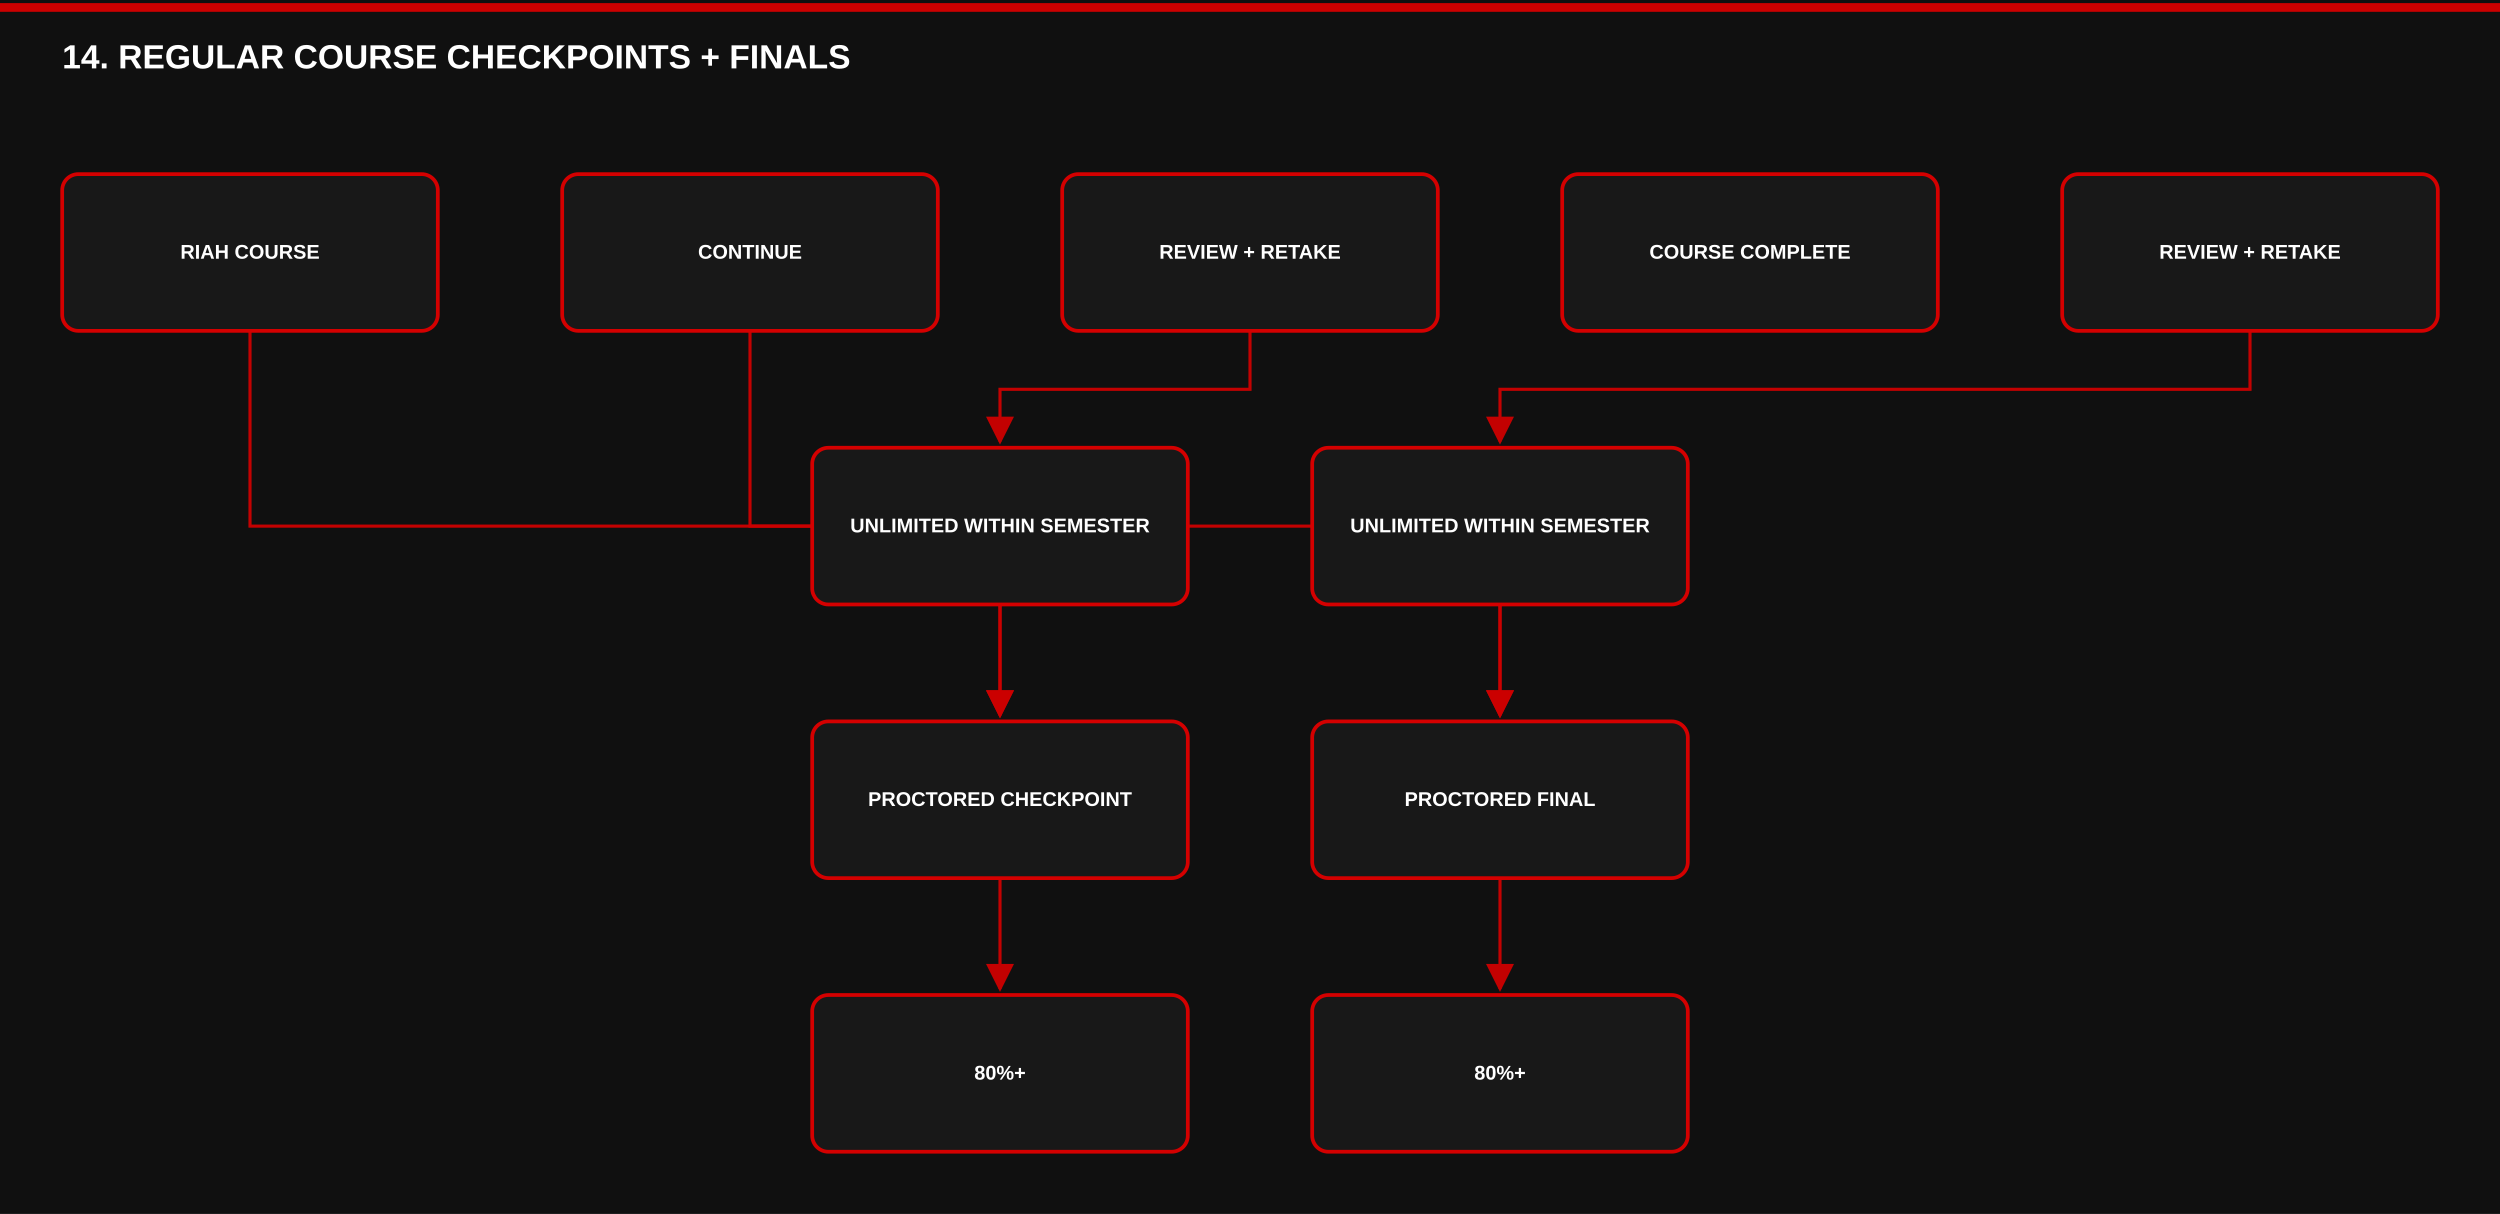
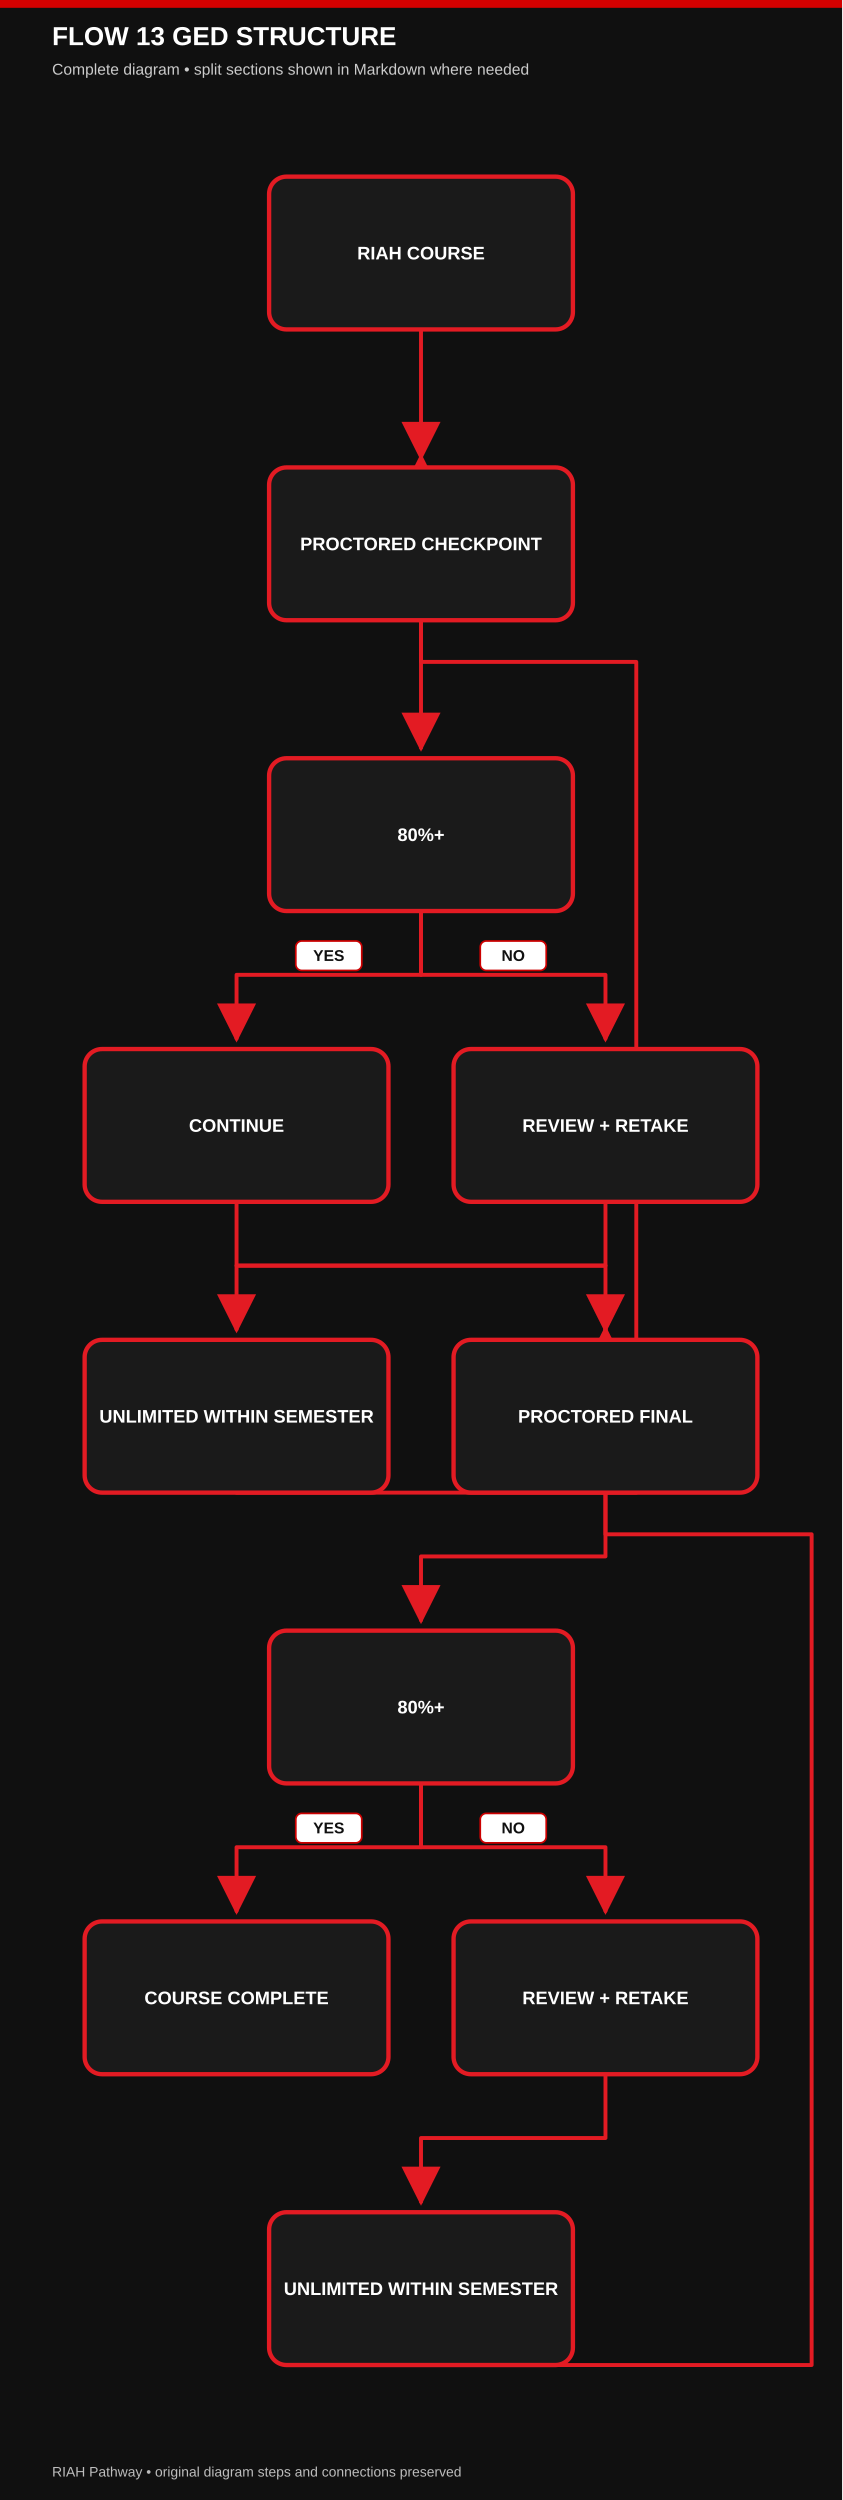
- <svg xmlns="http://www.w3.org/2000/svg" width="2010" height="976" viewBox="0 0 2010 976" role="img" aria-label="14. REGULAR COURSE CHECKPOINTS + FINALS">
+ <svg xmlns="http://www.w3.org/2000/svg" width="970" height="2880" viewBox="0 0 970 2880" role="img" aria-label="FLOW 13 GED STRUCTURE">
  <defs>
-     <marker id="arrow" markerWidth="9" markerHeight="9" refX="8" refY="4.5" orient="auto">
-       <path d="M0,0 L9,4.5 L0,9 Z" fill="#CC0000" />
+     <marker id="arrow" markerWidth="10" markerHeight="10" refX="9" refY="5" orient="auto">
+       <path d="M0,0 L10,5 L0,10 Z" fill="#E31B23" />
    </marker>
  </defs>
-   <rect width="2010" height="976" fill="#101010" />
-   <path d="M0,6 H2010" stroke="#CC0000" stroke-width="7" />
-   <text x="50" y="55" fill="#FFFFFF" font-family="Arial,sans-serif" font-size="27" font-weight="700">14. REGULAR COURSE CHECKPOINTS + FINALS</text>
-   <path d="M201,266 L201,423 L804,423 L804,575" fill="none" stroke="#CC0000" stroke-width="2.5" marker-end="url(#arrow)" opacity=".95" />
-   <path d="M804,706 L804,753 L804,753 L804,795" fill="none" stroke="#CC0000" stroke-width="2.5" marker-end="url(#arrow)" opacity=".95" />
-   <path d="M1005,266 L1005,313 L804,313 L804,355" fill="none" stroke="#CC0000" stroke-width="2.5" marker-end="url(#arrow)" opacity=".95" />
-   <path d="M804,486 L804,533 L804,533 L804,575" fill="none" stroke="#CC0000" stroke-width="2.5" marker-end="url(#arrow)" opacity=".95" />
-   <path d="M603,266 L603,423 L1206,423 L1206,575" fill="none" stroke="#CC0000" stroke-width="2.5" marker-end="url(#arrow)" opacity=".95" />
-   <path d="M1206,706 L1206,753 L1206,753 L1206,795" fill="none" stroke="#CC0000" stroke-width="2.5" marker-end="url(#arrow)" opacity=".95" />
-   <path d="M1809,266 L1809,313 L1206,313 L1206,355" fill="none" stroke="#CC0000" stroke-width="2.5" marker-end="url(#arrow)" opacity=".95" />
-   <path d="M1206,486 L1206,533 L1206,533 L1206,575" fill="none" stroke="#CC0000" stroke-width="2.5" marker-end="url(#arrow)" opacity=".95" />
-   <rect x="50" y="140" width="302" height="126" rx="13" fill="#181818" stroke="#D40000" stroke-width="3" />
-   <text x="201" y="208" font-family="Arial,sans-serif" fill="#FFFFFF" text-anchor="middle" font-size="16" font-weight="600">
-     <tspan x="201" dy="0">RIAH COURSE</tspan>
+   <rect width="970" height="2880" fill="#101010" />
+   <rect width="970" height="9" fill="#D40000" />
+   <text x="60" y="52" fill="#FFFFFF" font-family="Arial,DejaVu Sans,sans-serif" font-size="30" font-weight="700">FLOW 13 GED STRUCTURE</text>
+   <text x="60" y="86" fill="#CCCCCC" font-family="Arial,DejaVu Sans,sans-serif" font-size="18">Complete diagram • split sections shown in Markdown where needed</text>
+   <path d="M485,379.5 L485,453 L485,453 L485,526.5" stroke="#E31B23" stroke-width="4.5" fill="none" stroke-linecap="round" stroke-linejoin="round" marker-end="url(#arrow)" />
+   <path d="M485,714.5 L485,788 L485,788 L485,861.5" stroke="#E31B23" stroke-width="4.5" fill="none" stroke-linecap="round" stroke-linejoin="round" marker-end="url(#arrow)" />
+   <path d="M485,1049.5 L485,1123 L272.5,1123 L272.5,1196.5" stroke="#E31B23" stroke-width="4.5" fill="none" stroke-linecap="round" stroke-linejoin="round" marker-end="url(#arrow)" />
+   <rect x="340.75" y="1084" width="76" height="34" rx="7" fill="#FFFFFF" stroke="#CC0000" stroke-width="2" />
+   <text x="378.75" y="1107" font-size="18" font-weight="700" text-anchor="middle" fill="#101010" font-family="Arial,sans-serif">YES</text>
+   <path d="M485,1049.5 L485,1123 L697.5,1123 L697.5,1196.5" stroke="#E31B23" stroke-width="4.5" fill="none" stroke-linecap="round" stroke-linejoin="round" marker-end="url(#arrow)" />
+   <rect x="553.25" y="1084" width="76" height="34" rx="7" fill="#FFFFFF" stroke="#CC0000" stroke-width="2" />
+   <text x="591.25" y="1107" font-size="18" font-weight="700" text-anchor="middle" fill="#101010" font-family="Arial,sans-serif">NO</text>
+   <path d="M697.5,1384.5 L697.5,1458 L272.5,1458 L272.5,1531.5" stroke="#E31B23" stroke-width="4.5" fill="none" stroke-linecap="round" stroke-linejoin="round" marker-end="url(#arrow)" />
+   <path d="M272.5,1719.5 L733,1719.5 L733,762.5 L485,762.5 L485,526.5" stroke="#E31B23" stroke-width="4.5" fill="none" stroke-linecap="round" stroke-linejoin="round" marker-end="url(#arrow)" />
+   <path d="M272.5,1384.5 L272.5,1458 L697.5,1458 L697.5,1531.5" stroke="#E31B23" stroke-width="4.5" fill="none" stroke-linecap="round" stroke-linejoin="round" marker-end="url(#arrow)" />
+   <path d="M697.5,1719.5 L697.5,1793 L485,1793 L485,1866.5" stroke="#E31B23" stroke-width="4.5" fill="none" stroke-linecap="round" stroke-linejoin="round" marker-end="url(#arrow)" />
+   <path d="M485,2054.5 L485,2128 L272.5,2128 L272.5,2201.5" stroke="#E31B23" stroke-width="4.5" fill="none" stroke-linecap="round" stroke-linejoin="round" marker-end="url(#arrow)" />
+   <rect x="340.75" y="2089" width="76" height="34" rx="7" fill="#FFFFFF" stroke="#CC0000" stroke-width="2" />
+   <text x="378.75" y="2112" font-size="18" font-weight="700" text-anchor="middle" fill="#101010" font-family="Arial,sans-serif">YES</text>
+   <path d="M485,2054.5 L485,2128 L697.5,2128 L697.5,2201.5" stroke="#E31B23" stroke-width="4.5" fill="none" stroke-linecap="round" stroke-linejoin="round" marker-end="url(#arrow)" />
+   <rect x="553.25" y="2089" width="76" height="34" rx="7" fill="#FFFFFF" stroke="#CC0000" stroke-width="2" />
+   <text x="591.25" y="2112" font-size="18" font-weight="700" text-anchor="middle" fill="#101010" font-family="Arial,sans-serif">NO</text>
+   <path d="M697.5,2389.5 L697.5,2463 L485,2463 L485,2536.5" stroke="#E31B23" stroke-width="4.5" fill="none" stroke-linecap="round" stroke-linejoin="round" marker-end="url(#arrow)" />
+   <path d="M485,2724.5 L935,2724.5 L935,1767.5 L697.5,1767.5 L697.5,1531.5" stroke="#E31B23" stroke-width="4.5" fill="none" stroke-linecap="round" stroke-linejoin="round" marker-end="url(#arrow)" />
+   <rect x="310" y="203.5" width="350" height="176" rx="20" fill="#1A1A1A" stroke="#E31B23" stroke-width="5" />
+   <text x="485" y="298.85" font-family="Arial,DejaVu Sans,sans-serif" fill="#FFFFFF" font-size="21" font-weight="700" text-anchor="middle">
+     <tspan x="485" dy="0">RIAH COURSE</tspan>
  </text>
-   <rect x="653" y="580" width="302" height="126" rx="13" fill="#181818" stroke="#D40000" stroke-width="3" />
-   <text x="804" y="648" font-family="Arial,sans-serif" fill="#FFFFFF" text-anchor="middle" font-size="16" font-weight="600">
-     <tspan x="804" dy="0">PROCTORED CHECKPOINT</tspan>
+   <rect x="310" y="538.5" width="350" height="176" rx="20" fill="#1A1A1A" stroke="#E31B23" stroke-width="5" />
+   <text x="485" y="633.85" font-family="Arial,DejaVu Sans,sans-serif" fill="#FFFFFF" font-size="21" font-weight="700" text-anchor="middle">
+     <tspan x="485" dy="0">PROCTORED CHECKPOINT</tspan>
  </text>
-   <rect x="653" y="800" width="302" height="126" rx="13" fill="#181818" stroke="#D40000" stroke-width="3" />
-   <text x="804" y="868" font-family="Arial,sans-serif" fill="#FFFFFF" text-anchor="middle" font-size="16" font-weight="600">
-     <tspan x="804" dy="0">80%+</tspan>
+   <rect x="310" y="873.5" width="350" height="176" rx="20" fill="#1A1A1A" stroke="#E31B23" stroke-width="5" />
+   <text x="485" y="968.85" font-family="Arial,DejaVu Sans,sans-serif" fill="#FFFFFF" font-size="21" font-weight="700" text-anchor="middle">
+     <tspan x="485" dy="0">80%+</tspan>
  </text>
-   <rect x="452" y="140" width="302" height="126" rx="13" fill="#181818" stroke="#D40000" stroke-width="3" />
-   <text x="603" y="208" font-family="Arial,sans-serif" fill="#FFFFFF" text-anchor="middle" font-size="16" font-weight="600">
-     <tspan x="603" dy="0">CONTINUE</tspan>
+   <rect x="97.5" y="1208.5" width="350" height="176" rx="20" fill="#1A1A1A" stroke="#E31B23" stroke-width="5" />
+   <text x="272.5" y="1303.85" font-family="Arial,DejaVu Sans,sans-serif" fill="#FFFFFF" font-size="21" font-weight="700" text-anchor="middle">
+     <tspan x="272.5" dy="0">CONTINUE</tspan>
  </text>
-   <rect x="854" y="140" width="302" height="126" rx="13" fill="#181818" stroke="#D40000" stroke-width="3" />
-   <text x="1005" y="208" font-family="Arial,sans-serif" fill="#FFFFFF" text-anchor="middle" font-size="16" font-weight="600">
-     <tspan x="1005" dy="0">REVIEW + RETAKE</tspan>
+   <rect x="522.5" y="1208.5" width="350" height="176" rx="20" fill="#1A1A1A" stroke="#E31B23" stroke-width="5" />
+   <text x="697.5" y="1303.85" font-family="Arial,DejaVu Sans,sans-serif" fill="#FFFFFF" font-size="21" font-weight="700" text-anchor="middle">
+     <tspan x="697.5" dy="0">REVIEW + RETAKE</tspan>
  </text>
-   <rect x="653" y="360" width="302" height="126" rx="13" fill="#181818" stroke="#D40000" stroke-width="3" />
-   <text x="804" y="428" font-family="Arial,sans-serif" fill="#FFFFFF" text-anchor="middle" font-size="16" font-weight="600">
-     <tspan x="804" dy="0">UNLIMITED WITHIN SEMESTER</tspan>
+   <rect x="97.5" y="1543.5" width="350" height="176" rx="20" fill="#1A1A1A" stroke="#E31B23" stroke-width="5" />
+   <text x="272.5" y="1638.85" font-family="Arial,DejaVu Sans,sans-serif" fill="#FFFFFF" font-size="21" font-weight="700" text-anchor="middle">
+     <tspan x="272.5" dy="0">UNLIMITED WITHIN SEMESTER</tspan>
  </text>
-   <rect x="1055" y="580" width="302" height="126" rx="13" fill="#181818" stroke="#D40000" stroke-width="3" />
-   <text x="1206" y="648" font-family="Arial,sans-serif" fill="#FFFFFF" text-anchor="middle" font-size="16" font-weight="600">
-     <tspan x="1206" dy="0">PROCTORED FINAL</tspan>
+   <rect x="522.5" y="1543.5" width="350" height="176" rx="20" fill="#1A1A1A" stroke="#E31B23" stroke-width="5" />
+   <text x="697.5" y="1638.85" font-family="Arial,DejaVu Sans,sans-serif" fill="#FFFFFF" font-size="21" font-weight="700" text-anchor="middle">
+     <tspan x="697.5" dy="0">PROCTORED FINAL</tspan>
  </text>
-   <rect x="1055" y="800" width="302" height="126" rx="13" fill="#181818" stroke="#D40000" stroke-width="3" />
-   <text x="1206" y="868" font-family="Arial,sans-serif" fill="#FFFFFF" text-anchor="middle" font-size="16" font-weight="600">
-     <tspan x="1206" dy="0">80%+</tspan>
+   <rect x="310" y="1878.5" width="350" height="176" rx="20" fill="#1A1A1A" stroke="#E31B23" stroke-width="5" />
+   <text x="485" y="1973.85" font-family="Arial,DejaVu Sans,sans-serif" fill="#FFFFFF" font-size="21" font-weight="700" text-anchor="middle">
+     <tspan x="485" dy="0">80%+</tspan>
  </text>
-   <rect x="1256" y="140" width="302" height="126" rx="13" fill="#181818" stroke="#D40000" stroke-width="3" />
-   <text x="1407" y="208" font-family="Arial,sans-serif" fill="#FFFFFF" text-anchor="middle" font-size="16" font-weight="600">
-     <tspan x="1407" dy="0">COURSE COMPLETE</tspan>
+   <rect x="97.5" y="2213.5" width="350" height="176" rx="20" fill="#1A1A1A" stroke="#E31B23" stroke-width="5" />
+   <text x="272.5" y="2308.85" font-family="Arial,DejaVu Sans,sans-serif" fill="#FFFFFF" font-size="21" font-weight="700" text-anchor="middle">
+     <tspan x="272.5" dy="0">COURSE COMPLETE</tspan>
  </text>
-   <rect x="1658" y="140" width="302" height="126" rx="13" fill="#181818" stroke="#D40000" stroke-width="3" />
-   <text x="1809" y="208" font-family="Arial,sans-serif" fill="#FFFFFF" text-anchor="middle" font-size="16" font-weight="600">
-     <tspan x="1809" dy="0">REVIEW + RETAKE</tspan>
+   <rect x="522.5" y="2213.5" width="350" height="176" rx="20" fill="#1A1A1A" stroke="#E31B23" stroke-width="5" />
+   <text x="697.5" y="2308.85" font-family="Arial,DejaVu Sans,sans-serif" fill="#FFFFFF" font-size="21" font-weight="700" text-anchor="middle">
+     <tspan x="697.5" dy="0">REVIEW + RETAKE</tspan>
  </text>
-   <rect x="1055" y="360" width="302" height="126" rx="13" fill="#181818" stroke="#D40000" stroke-width="3" />
-   <text x="1206" y="428" font-family="Arial,sans-serif" fill="#FFFFFF" text-anchor="middle" font-size="16" font-weight="600">
-     <tspan x="1206" dy="0">UNLIMITED WITHIN SEMESTER</tspan>
+   <rect x="310" y="2548.5" width="350" height="176" rx="20" fill="#1A1A1A" stroke="#E31B23" stroke-width="5" />
+   <text x="485" y="2643.85" font-family="Arial,DejaVu Sans,sans-serif" fill="#FFFFFF" font-size="21" font-weight="700" text-anchor="middle">
+     <tspan x="485" dy="0">UNLIMITED WITHIN SEMESTER</tspan>
  </text>
+   <text x="60" y="2853" fill="#BDBDBD" font-family="Arial,DejaVu Sans,sans-serif" font-size="16">RIAH Pathway • original diagram steps and connections preserved</text>
</svg>
